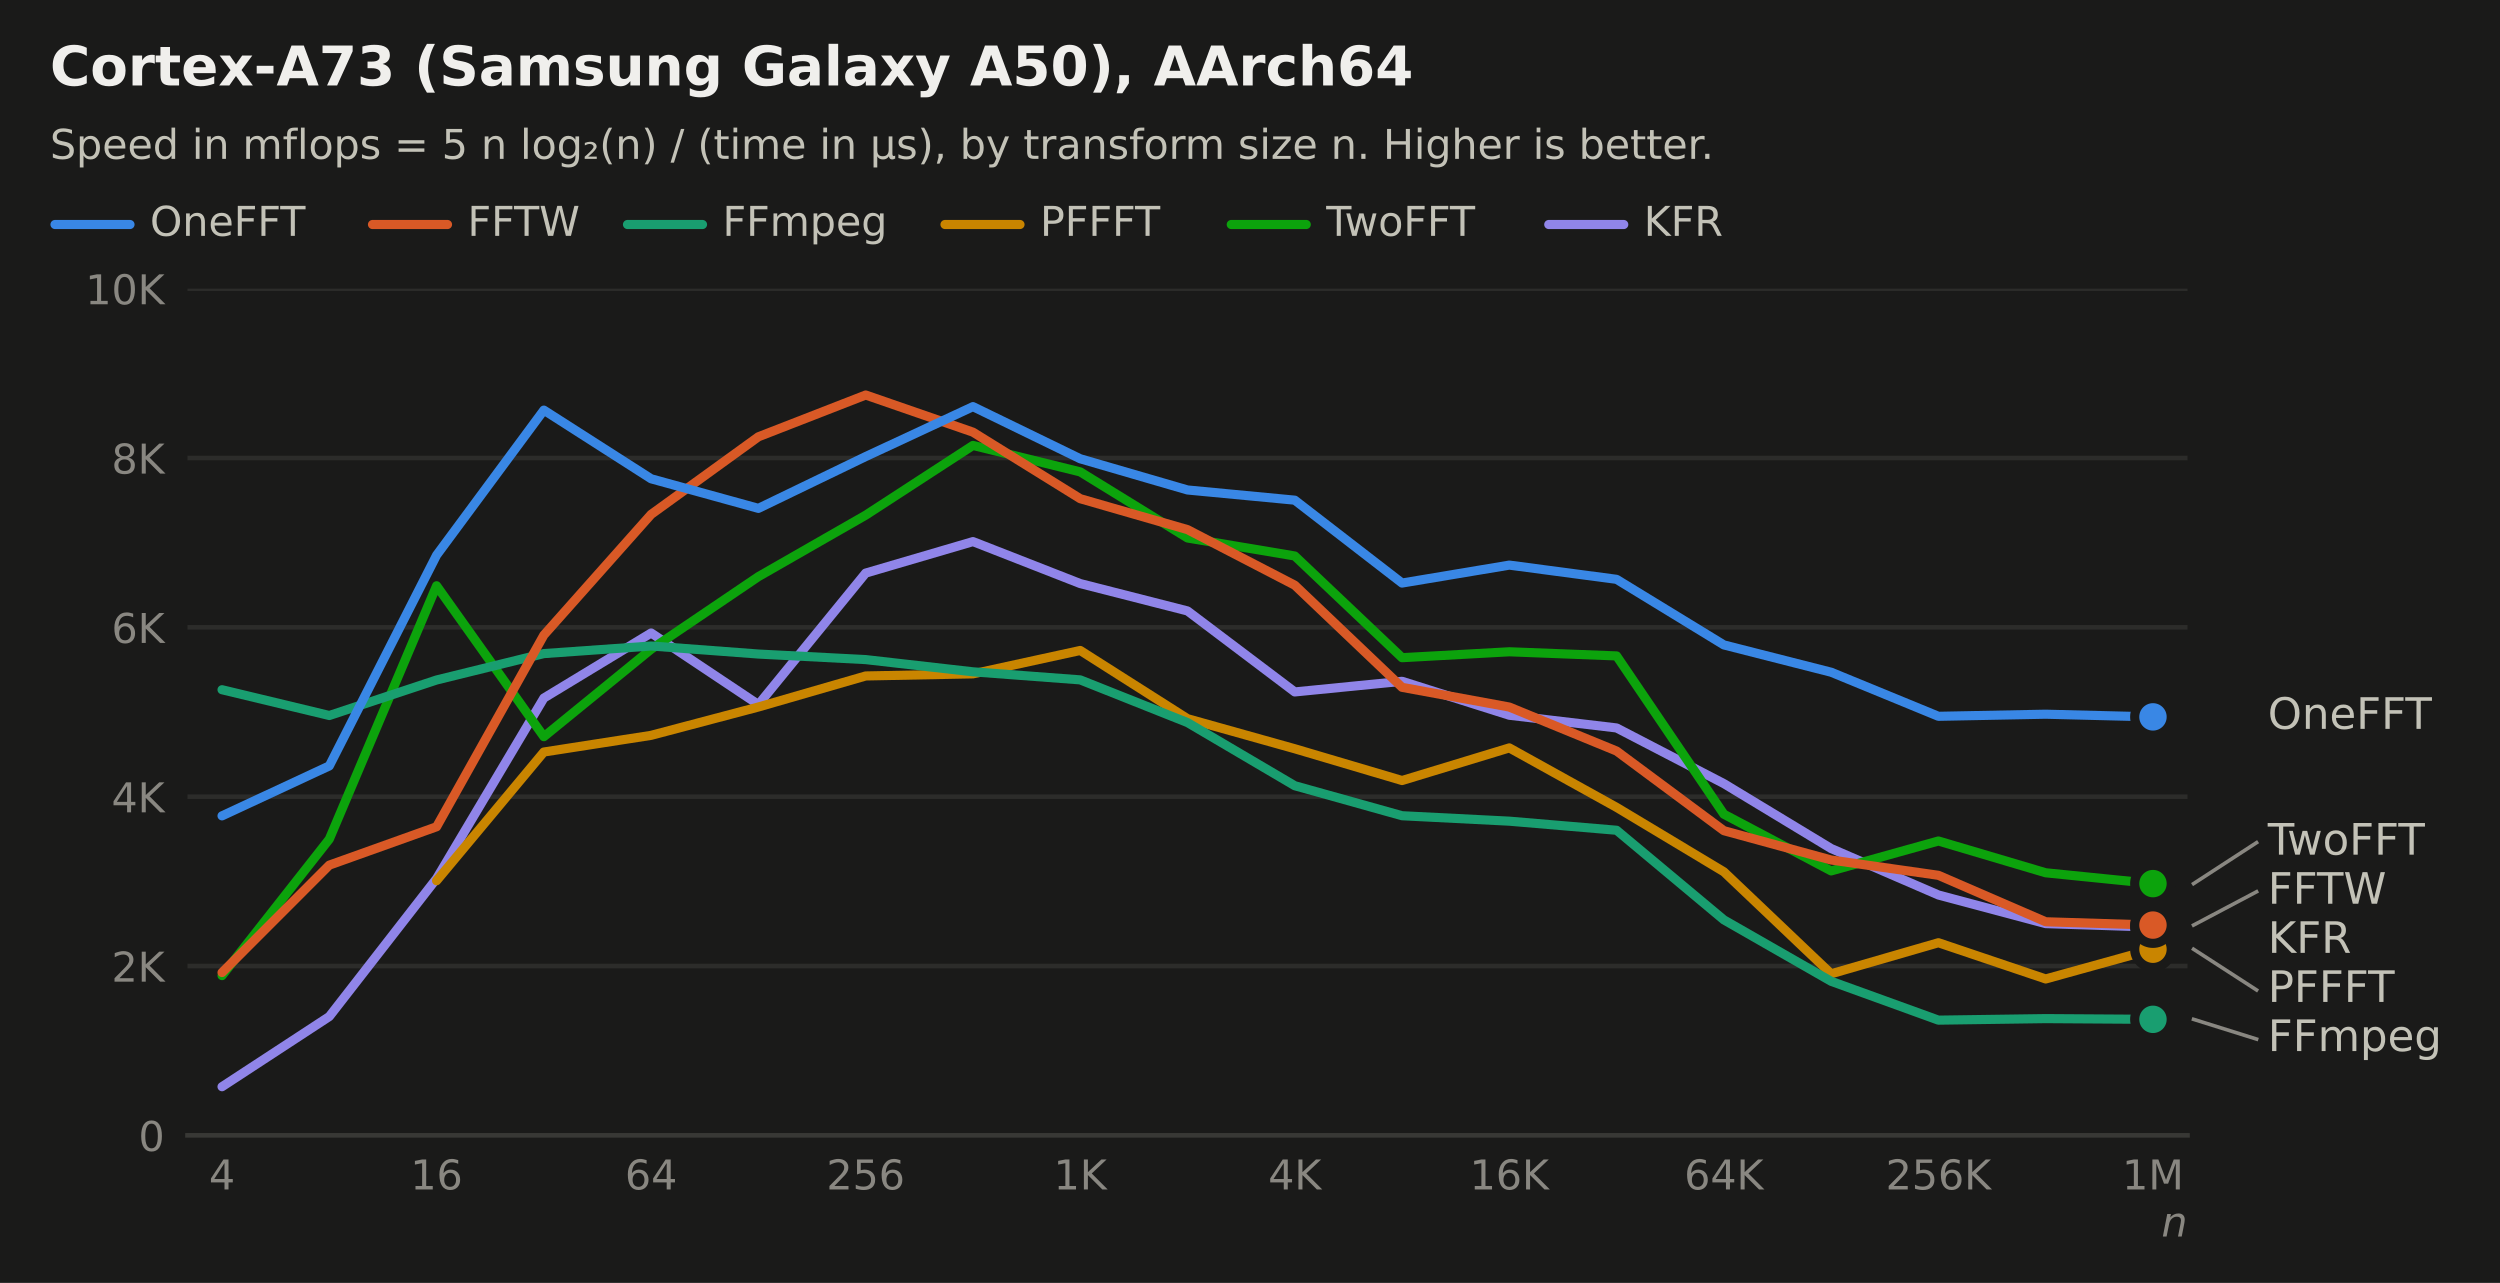
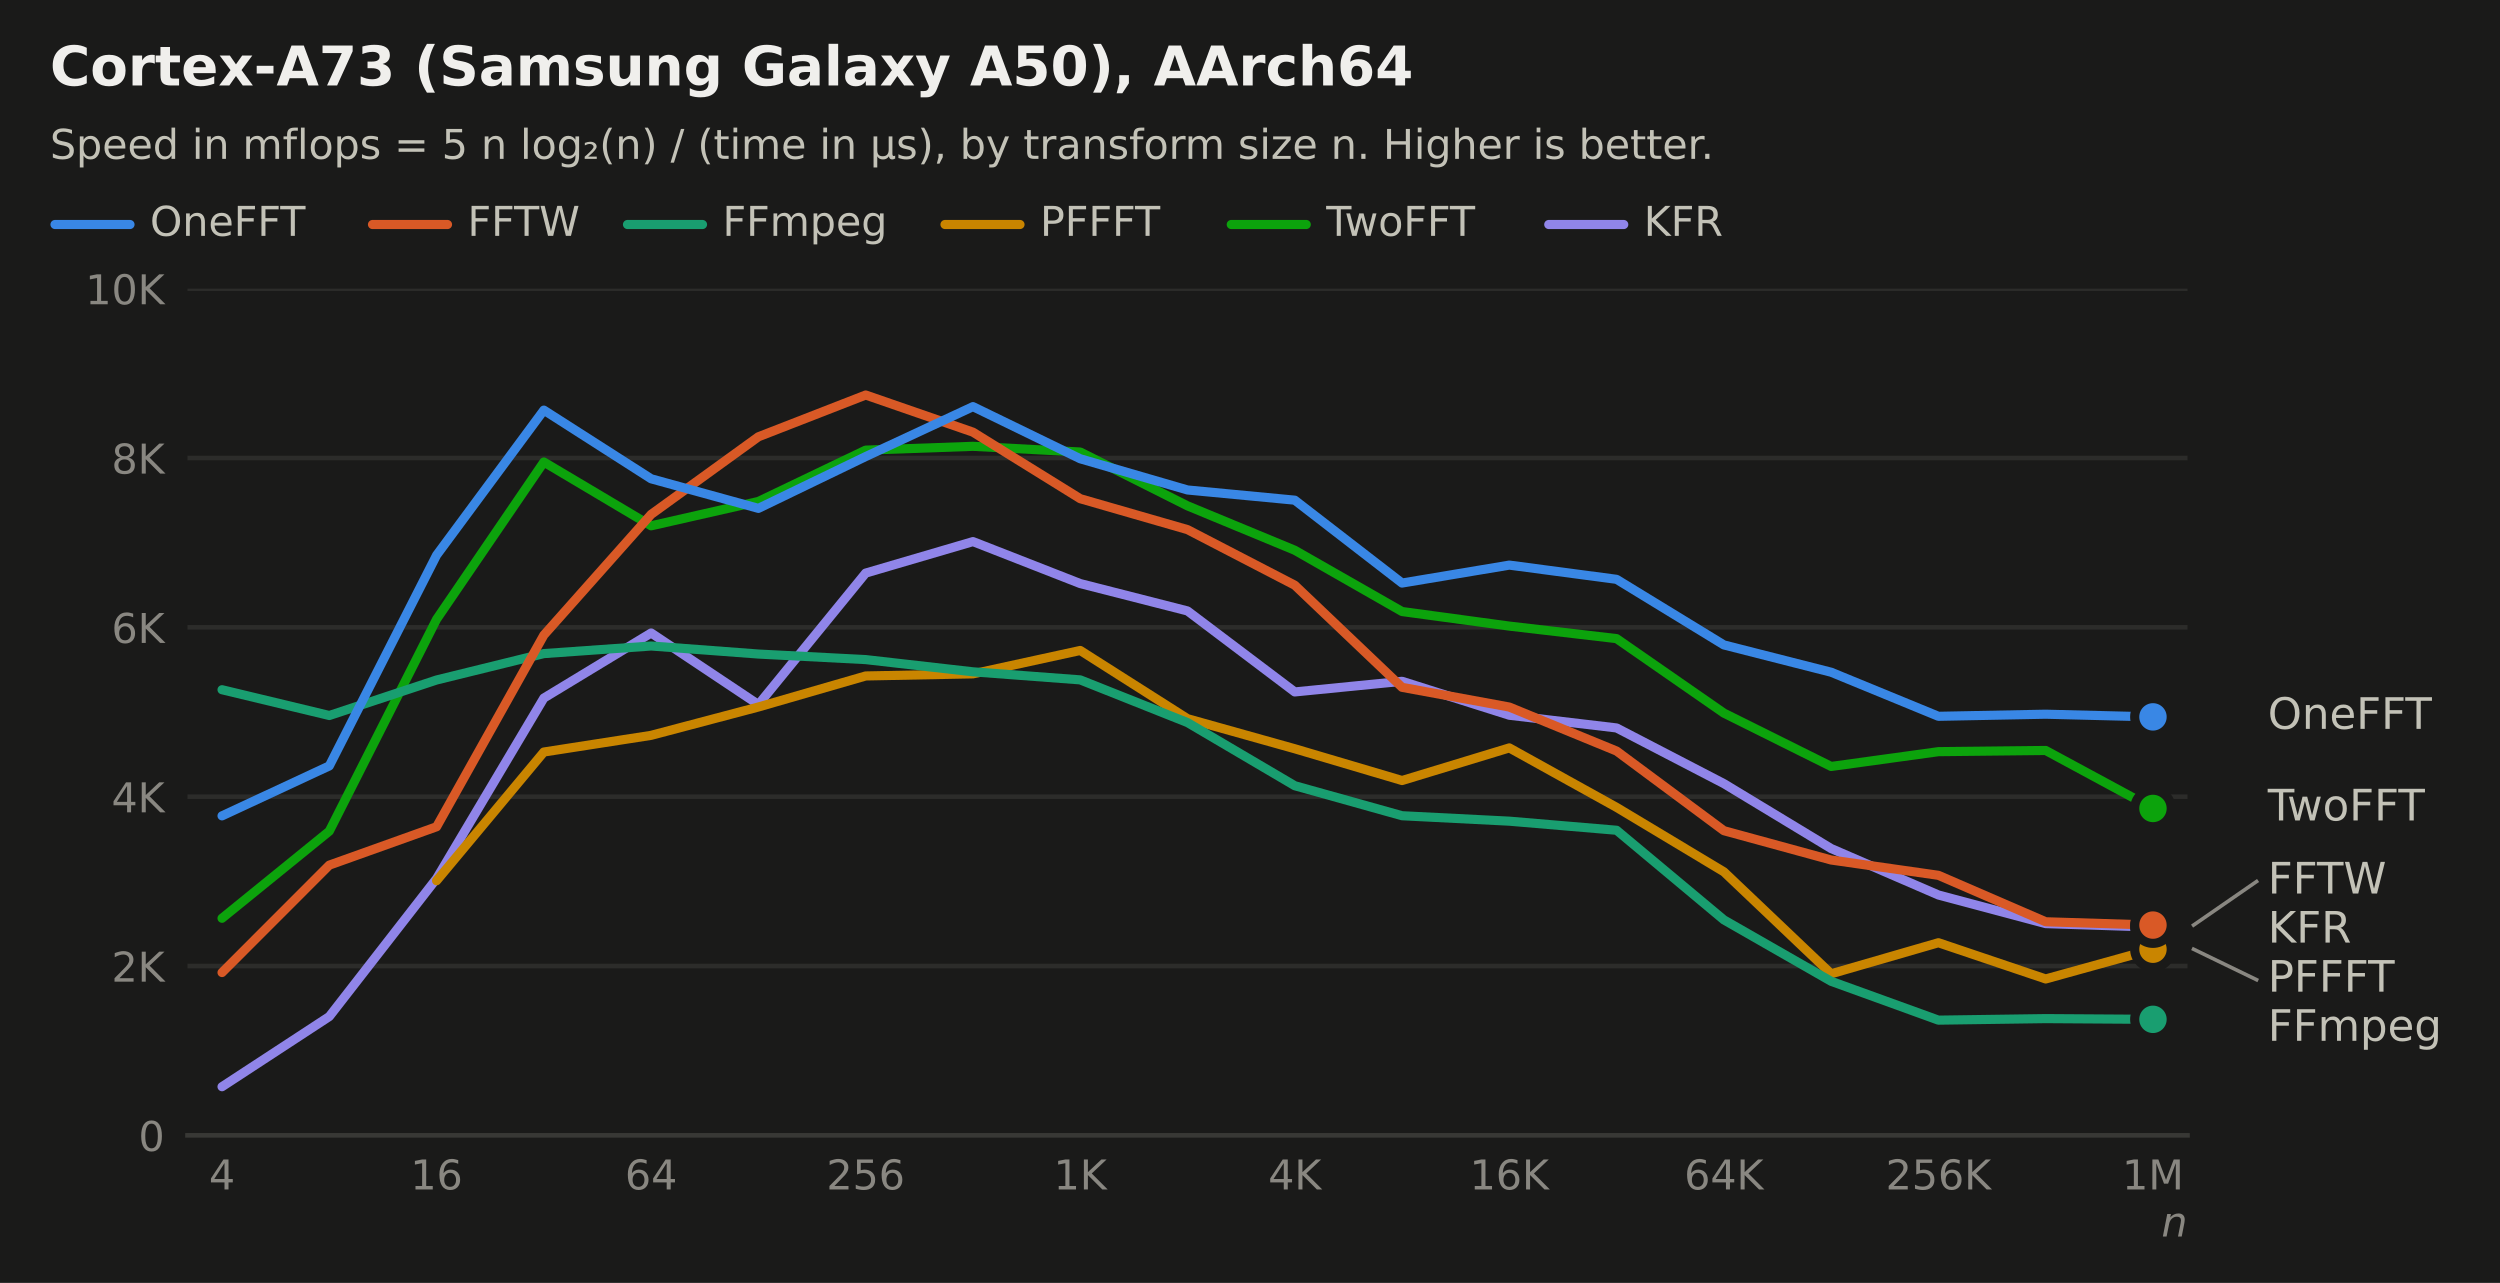
<svg xmlns="http://www.w3.org/2000/svg" xmlns:xlink="http://www.w3.org/1999/xlink" width="547.2pt" height="280.8pt" viewBox="0 0 547.2 280.8" version="1.1">
  <defs>
    <style type="text/css">*{stroke-linejoin: round; stroke-linecap: butt}</style>
  </defs>
  <g id="figure_1">
    <g id="patch_1">
      <path d="M 0 280.8  L 547.2 280.8  L 547.2 0  L 0 0  z " style="fill: #1a1a19" />
    </g>
    <g id="axes_1">
      <g id="patch_2">
        <path d="M 41.04 248.508  L 478.8 248.508  L 478.8 63.18  L 41.04 63.18  z " style="fill: #1a1a19" />
      </g>
      <g id="matplotlib.axis_1">
        <g id="xtick_1">
          <g id="line2d_1" />
          <g id="text_1">
            <text style="font-size: 9px; font-family: system-ui, -apple-system, 'Segoe UI', 'DejaVu Sans', sans-serif; text-anchor: middle; fill: #898781" x="48.599" y="260.347" transform="rotate(-0 48.59891 260.3466)">4</text>
          </g>
        </g>
        <g id="xtick_2">
          <g id="line2d_2" />
          <g id="text_2">
            <text style="font-size: 9px; font-family: system-ui, -apple-system, 'Segoe UI', 'DejaVu Sans', sans-serif; text-anchor: middle; fill: #898781" x="95.559" y="260.347" transform="rotate(-0 95.55915 260.3466)">16</text>
          </g>
        </g>
        <g id="xtick_3">
          <g id="line2d_3" />
          <g id="text_3">
            <text style="font-size: 9px; font-family: system-ui, -apple-system, 'Segoe UI', 'DejaVu Sans', sans-serif; text-anchor: middle; fill: #898781" x="142.519" y="260.347" transform="rotate(-0 142.5194 260.3466)">64</text>
          </g>
        </g>
        <g id="xtick_4">
          <g id="line2d_4" />
          <g id="text_4">
            <text style="font-size: 9px; font-family: system-ui, -apple-system, 'Segoe UI', 'DejaVu Sans', sans-serif; text-anchor: middle; fill: #898781" x="189.48" y="260.347" transform="rotate(-0 189.4796 260.3466)">256</text>
          </g>
        </g>
        <g id="xtick_5">
          <g id="line2d_5" />
          <g id="text_5">
            <text style="font-size: 9px; font-family: system-ui, -apple-system, 'Segoe UI', 'DejaVu Sans', sans-serif; text-anchor: middle; fill: #898781" x="236.44" y="260.347" transform="rotate(-0 236.4399 260.3466)">1K</text>
          </g>
        </g>
        <g id="xtick_6">
          <g id="line2d_6" />
          <g id="text_6">
            <text style="font-size: 9px; font-family: system-ui, -apple-system, 'Segoe UI', 'DejaVu Sans', sans-serif; text-anchor: middle; fill: #898781" x="283.4" y="260.347" transform="rotate(-0 283.4001 260.3466)">4K</text>
          </g>
        </g>
        <g id="xtick_7">
          <g id="line2d_7" />
          <g id="text_7">
            <text style="font-size: 9px; font-family: system-ui, -apple-system, 'Segoe UI', 'DejaVu Sans', sans-serif; text-anchor: middle; fill: #898781" x="330.36" y="260.347" transform="rotate(-0 330.3604 260.3466)">16K</text>
          </g>
        </g>
        <g id="xtick_8">
          <g id="line2d_8" />
          <g id="text_8">
            <text style="font-size: 9px; font-family: system-ui, -apple-system, 'Segoe UI', 'DejaVu Sans', sans-serif; text-anchor: middle; fill: #898781" x="377.321" y="260.347" transform="rotate(-0 377.3206 260.3466)">64K</text>
          </g>
        </g>
        <g id="xtick_9">
          <g id="line2d_9" />
          <g id="text_9">
            <text style="font-size: 9px; font-family: system-ui, -apple-system, 'Segoe UI', 'DejaVu Sans', sans-serif; text-anchor: middle; fill: #898781" x="424.281" y="260.347" transform="rotate(-0 424.2808 260.3466)">256K</text>
          </g>
        </g>
        <g id="xtick_10">
          <g id="line2d_10" />
          <g id="text_10">
            <text style="font-size: 9px; font-family: system-ui, -apple-system, 'Segoe UI', 'DejaVu Sans', sans-serif; text-anchor: middle; fill: #898781" x="471.241" y="260.347" transform="rotate(-0 471.2411 260.3466)">1M</text>
          </g>
        </g>
      </g>
      <g id="matplotlib.axis_2">
        <g id="ytick_1">
          <g id="line2d_11">
            <path d="M 41.04 248.508  L 478.8 248.508  " clip-path="url(#p783c82a42f)" style="fill: none; stroke: #2c2c2a; stroke-linecap: square" />
          </g>
          <g id="line2d_12" />
          <g id="text_11">
            <text style="font-size: 9px; font-family: system-ui, -apple-system, 'Segoe UI', 'DejaVu Sans', sans-serif; text-anchor: end; fill: #898781" x="36.04" y="251.927" transform="rotate(-0 36.04 251.9273)">0</text>
          </g>
        </g>
        <g id="ytick_2">
          <g id="line2d_13">
            <path d="M 41.04 211.442  L 478.8 211.442  " clip-path="url(#p783c82a42f)" style="fill: none; stroke: #2c2c2a; stroke-linecap: square" />
          </g>
          <g id="line2d_14" />
          <g id="text_12">
            <text style="font-size: 9px; font-family: system-ui, -apple-system, 'Segoe UI', 'DejaVu Sans', sans-serif; text-anchor: end; fill: #898781" x="36.04" y="214.862" transform="rotate(-0 36.04 214.8617)">2K</text>
          </g>
        </g>
        <g id="ytick_3">
          <g id="line2d_15">
            <path d="M 41.04 174.377  L 478.8 174.377  " clip-path="url(#p783c82a42f)" style="fill: none; stroke: #2c2c2a; stroke-linecap: square" />
          </g>
          <g id="line2d_16" />
          <g id="text_13">
            <text style="font-size: 9px; font-family: system-ui, -apple-system, 'Segoe UI', 'DejaVu Sans', sans-serif; text-anchor: end; fill: #898781" x="36.04" y="177.796" transform="rotate(-0 36.04 177.7961)">4K</text>
          </g>
        </g>
        <g id="ytick_4">
          <g id="line2d_17">
            <path d="M 41.04 137.311  L 478.8 137.311  " clip-path="url(#p783c82a42f)" style="fill: none; stroke: #2c2c2a; stroke-linecap: square" />
          </g>
          <g id="line2d_18" />
          <g id="text_14">
            <text style="font-size: 9px; font-family: system-ui, -apple-system, 'Segoe UI', 'DejaVu Sans', sans-serif; text-anchor: end; fill: #898781" x="36.04" y="140.73" transform="rotate(-0 36.04 140.7305)">6K</text>
          </g>
        </g>
        <g id="ytick_5">
          <g id="line2d_19">
            <path d="M 41.04 100.246  L 478.8 100.246  " clip-path="url(#p783c82a42f)" style="fill: none; stroke: #2c2c2a; stroke-linecap: square" />
          </g>
          <g id="line2d_20" />
          <g id="text_15">
            <text style="font-size: 9px; font-family: system-ui, -apple-system, 'Segoe UI', 'DejaVu Sans', sans-serif; text-anchor: end; fill: #898781" x="36.04" y="103.665" transform="rotate(-0 36.04 103.6649)">8K</text>
          </g>
        </g>
        <g id="ytick_6">
          <g id="line2d_21">
            <path d="M 41.04 63.18  L 478.8 63.18  " clip-path="url(#p783c82a42f)" style="fill: none; stroke: #2c2c2a; stroke-linecap: square" />
          </g>
          <g id="line2d_22" />
          <g id="text_16">
            <text style="font-size: 9px; font-family: system-ui, -apple-system, 'Segoe UI', 'DejaVu Sans', sans-serif; text-anchor: end; fill: #898781" x="36.04" y="66.599" transform="rotate(-0 36.04 66.5993)">10K</text>
          </g>
        </g>
      </g>
      <g id="line2d_23">
-         <path d="M 480.129 223.112  L 493.916 227.435  " style="fill: none; stroke: #898781; stroke-width: 0.8; stroke-linecap: square" />
+         <path d="M 480.129 207.765  L 493.916 214.445  " style="fill: none; stroke: #898781; stroke-width: 0.8; stroke-linecap: square" />
      </g>
      <g id="line2d_24">
-         <path d="M 480.129 207.765  L 493.916 216.686  " style="fill: none; stroke: #898781; stroke-width: 0.8; stroke-linecap: square" />
+         <path d="M 480.129 202.482  L 493.916 192.946  " style="fill: none; stroke: #898781; stroke-width: 0.8; stroke-linecap: square" />
      </g>
      <g id="line2d_25">
-         <path d="M 480.129 202.482  L 493.916 195.188  " style="fill: none; stroke: #898781; stroke-width: 0.8; stroke-linecap: square" />
+         <path d="M 48.599 237.857  L 72.079 222.497  L 95.559 192.295  L 119.039 152.793  L 142.519 138.548  L 166 154.213  L 189.48 125.437  L 212.96 118.544  L 236.44 127.732  L 259.92 133.724  L 283.4 151.451  L 306.88 149.125  L 330.36 156.551  L 353.84 159.335  L 377.321 171.516  L 400.801 185.729  L 424.281 195.896  L 447.761 202.16  L 471.241 202.921  " clip-path="url(#p783c82a42f)" style="fill: none; stroke: #9085e9; stroke-width: 2; stroke-linecap: round" />
      </g>
      <g id="line2d_26">
-         <path d="M 480.129 193.405  L 493.916 184.439  " style="fill: none; stroke: #898781; stroke-width: 0.8; stroke-linecap: square" />
+         <path d="M 48.599 200.988  L 72.079 181.923  L 95.559 135.546  L 119.039 101.13  L 142.519 115.089  L 166 109.76  L 189.48 98.523  L 212.96 97.69  L 236.44 98.939  L 259.92 110.721  L 283.4 120.44  L 306.88 133.851  L 330.36 137.041  L 353.84 139.783  L 377.321 156.082  L 400.801 167.763  L 424.281 164.523  L 447.761 164.263  L 471.241 176.954  " clip-path="url(#p783c82a42f)" style="fill: none; stroke: #0ca30c; stroke-width: 2; stroke-linecap: round" />
      </g>
      <g id="line2d_27">
-         <path d="M 48.599 237.857  L 72.079 222.497  L 95.559 192.295  L 119.039 152.793  L 142.519 138.548  L 166 154.213  L 189.48 125.437  L 212.96 118.544  L 236.44 127.732  L 259.92 133.724  L 283.4 151.451  L 306.88 149.125  L 330.36 156.551  L 353.84 159.335  L 377.321 171.516  L 400.801 185.729  L 424.281 195.896  L 447.761 202.16  L 471.241 202.921  " clip-path="url(#p783c82a42f)" style="fill: none; stroke: #9085e9; stroke-width: 2; stroke-linecap: round" />
+         <path d="M 95.559 192.77  L 119.039 164.602  L 142.519 160.951  L 166 154.745  L 189.48 147.954  L 212.96 147.492  L 236.44 142.375  L 259.92 157.306  L 283.4 163.887  L 306.88 170.843  L 330.36 163.7  L 353.84 176.72  L 377.321 190.821  L 400.801 213.144  L 424.281 206.343  L 447.761 214.275  L 471.241 207.765  " clip-path="url(#p783c82a42f)" style="fill: none; stroke: #c98500; stroke-width: 2; stroke-linecap: round" />
      </g>
      <g id="line2d_28">
-         <path d="M 48.599 213.54  L 72.079 183.67  L 95.559 128.214  L 119.039 161.243  L 142.519 142.1  L 166 126.212  L 189.48 112.76  L 212.96 97.493  L 236.44 103.286  L 259.92 117.754  L 283.4 121.696  L 306.88 143.955  L 330.36 142.662  L 353.84 143.569  L 377.321 178.213  L 400.801 190.623  L 424.281 184.077  L 447.761 191.034  L 471.241 193.405  " clip-path="url(#p783c82a42f)" style="fill: none; stroke: #0ca30c; stroke-width: 2; stroke-linecap: round" />
+         <path d="M 48.599 150.967  L 72.079 156.61  L 95.559 148.836  L 119.039 143.058  L 142.519 141.395  L 166 143.157  L 189.48 144.373  L 212.96 147.048  L 236.44 148.812  L 259.92 158.157  L 283.4 171.98  L 306.88 178.548  L 330.36 179.738  L 353.84 181.728  L 377.321 201.341  L 400.801 214.787  L 424.281 223.29  L 447.761 222.954  L 471.241 223.112  " clip-path="url(#p783c82a42f)" style="fill: none; stroke: #199e70; stroke-width: 2; stroke-linecap: round" />
      </g>
      <g id="line2d_29">
-         <path d="M 95.559 192.77  L 119.039 164.602  L 142.519 160.951  L 166 154.745  L 189.48 147.954  L 212.96 147.492  L 236.44 142.375  L 259.92 157.306  L 283.4 163.887  L 306.88 170.843  L 330.36 163.7  L 353.84 176.72  L 377.321 190.821  L 400.801 213.144  L 424.281 206.343  L 447.761 214.275  L 471.241 207.765  " clip-path="url(#p783c82a42f)" style="fill: none; stroke: #c98500; stroke-width: 2; stroke-linecap: round" />
-       </g>
-       <g id="line2d_30">
-         <path d="M 48.599 150.967  L 72.079 156.61  L 95.559 148.836  L 119.039 143.058  L 142.519 141.395  L 166 143.157  L 189.48 144.373  L 212.96 147.048  L 236.44 148.812  L 259.92 158.157  L 283.4 171.98  L 306.88 178.548  L 330.36 179.738  L 353.84 181.728  L 377.321 201.341  L 400.801 214.787  L 424.281 223.29  L 447.761 222.954  L 471.241 223.112  " clip-path="url(#p783c82a42f)" style="fill: none; stroke: #199e70; stroke-width: 2; stroke-linecap: round" />
-       </g>
-       <g id="line2d_31">
        <path d="M 48.599 212.868  L 72.079 189.361  L 95.559 180.962  L 119.039 139.008  L 142.519 112.591  L 166 95.604  L 189.48 86.459  L 212.96 94.591  L 236.44 109.153  L 259.92 115.923  L 283.4 128.089  L 306.88 150.442  L 330.36 154.761  L 353.84 164.39  L 377.321 181.819  L 400.801 188.237  L 424.281 191.589  L 447.761 201.758  L 471.241 202.482  " clip-path="url(#p783c82a42f)" style="fill: none; stroke: #d95926; stroke-width: 2; stroke-linecap: round" />
      </g>
      <g id="patch_3">
        <path d="M 41.04 248.508  L 478.8 248.508  " style="fill: none; stroke: #383835; stroke-linejoin: miter; stroke-linecap: square" />
      </g>
-       <g id="line2d_32">
+       <g id="line2d_30">
        <path d="M 48.599 178.573  L 72.079 167.638  L 95.559 121.517  L 119.039 89.769  L 142.519 104.796  L 166 111.273  L 189.48 99.932  L 212.96 89.003  L 236.44 100.415  L 259.92 107.245  L 283.4 109.478  L 306.88 127.617  L 330.36 123.691  L 353.84 126.805  L 377.321 141.161  L 400.801 147.137  L 424.281 156.785  L 447.761 156.325  L 471.241 156.911  " clip-path="url(#p783c82a42f)" style="fill: none; stroke: #3987e5; stroke-width: 2; stroke-linecap: round" />
      </g>
      <g id="text_17">
-         <text style="font-size: 9.5px; font-family: system-ui, -apple-system, 'Segoe UI', 'DejaVu Sans', sans-serif; text-anchor: start; fill: #c3c2b7" x="496.374" y="230.057" transform="rotate(-0 496.374 230.0566)">FFmpeg</text>
+         <text style="font-size: 9.5px; font-family: system-ui, -apple-system, 'Segoe UI', 'DejaVu Sans', sans-serif; text-anchor: start; fill: #c3c2b7" x="496.374" y="227.815" transform="rotate(-0 496.374 227.815)">FFmpeg</text>
      </g>
      <g id="text_18">
-         <text style="font-size: 9.5px; font-family: system-ui, -apple-system, 'Segoe UI', 'DejaVu Sans', sans-serif; text-anchor: start; fill: #c3c2b7" x="496.374" y="219.308" transform="rotate(-0 496.374 219.3075)">PFFFT</text>
+         <text style="font-size: 9.5px; font-family: system-ui, -apple-system, 'Segoe UI', 'DejaVu Sans', sans-serif; text-anchor: start; fill: #c3c2b7" x="496.374" y="217.066" transform="rotate(-0 496.374 217.0659)">PFFFT</text>
      </g>
      <g id="text_19">
-         <text style="font-size: 9.5px; font-family: system-ui, -apple-system, 'Segoe UI', 'DejaVu Sans', sans-serif; text-anchor: start; fill: #c3c2b7" x="496.374" y="208.559" transform="rotate(-0 496.374 208.5585)">KFR</text>
+         <text style="font-size: 9.5px; font-family: system-ui, -apple-system, 'Segoe UI', 'DejaVu Sans', sans-serif; text-anchor: start; fill: #c3c2b7" x="496.374" y="206.317" transform="rotate(-0 496.374 206.3169)">KFR</text>
      </g>
      <g id="text_20">
-         <text style="font-size: 9.5px; font-family: system-ui, -apple-system, 'Segoe UI', 'DejaVu Sans', sans-serif; text-anchor: start; fill: #c3c2b7" x="496.374" y="197.809" transform="rotate(-0 496.374 197.8095)">FFTW</text>
+         <text style="font-size: 9.5px; font-family: system-ui, -apple-system, 'Segoe UI', 'DejaVu Sans', sans-serif; text-anchor: start; fill: #c3c2b7" x="496.374" y="195.568" transform="rotate(-0 496.374 195.5679)">FFTW</text>
      </g>
      <g id="text_21">
-         <text style="font-size: 9.5px; font-family: system-ui, -apple-system, 'Segoe UI', 'DejaVu Sans', sans-serif; text-anchor: start; fill: #c3c2b7" x="496.374" y="187.06" transform="rotate(-0 496.374 187.0605)">TwoFFT</text>
+         <text style="font-size: 9.5px; font-family: system-ui, -apple-system, 'Segoe UI', 'DejaVu Sans', sans-serif; text-anchor: start; fill: #c3c2b7" x="496.374" y="179.575" transform="rotate(-0 496.374 179.5754)">TwoFFT</text>
      </g>
      <g id="text_22">
        <text style="font-size: 9.5px; font-family: system-ui, -apple-system, 'Segoe UI', 'DejaVu Sans', sans-serif; text-anchor: start; fill: #c3c2b7" x="496.374" y="159.533" transform="rotate(-0 496.374 159.5325)">OneFFT</text>
      </g>
+       <g id="line2d_31">
+         <path d="M 471.241 202.921  " style="fill: none; stroke: #1f77b4; stroke-width: 1.5; stroke-linecap: square" />
+         <defs>
+           <path id="med9186f625" d="M 0 4  C 1.061 4 2.078 3.579 2.828 2.828  C 3.579 2.078 4 1.061 4 0  C 4 -1.061 3.579 -2.078 2.828 -2.828  C 2.078 -3.579 1.061 -4 0 -4  C -1.061 -4 -2.078 -3.579 -2.828 -2.828  C -3.579 -2.078 -4 -1.061 -4 0  C -4 1.061 -3.579 2.078 -2.828 2.828  C -2.078 3.579 -1.061 4 0 4  z " style="stroke: #1a1a19; stroke-width: 2" />
+         </defs>
+         <g>
+           <use xlink:href="#med9186f625" x="471.241" y="202.921" style="fill: #9085e9; stroke: #1a1a19; stroke-width: 2" />
+         </g>
+       </g>
+       <g id="line2d_32">
+         <path d="M 471.241 176.954  " style="fill: none; stroke: #ff7f0e; stroke-width: 1.5; stroke-linecap: square" />
+         <defs>
+           <path id="ma98b544343" d="M 0 4  C 1.061 4 2.078 3.579 2.828 2.828  C 3.579 2.078 4 1.061 4 0  C 4 -1.061 3.579 -2.078 2.828 -2.828  C 2.078 -3.579 1.061 -4 0 -4  C -1.061 -4 -2.078 -3.579 -2.828 -2.828  C -3.579 -2.078 -4 -1.061 -4 0  C -4 1.061 -3.579 2.078 -2.828 2.828  C -2.078 3.579 -1.061 4 0 4  z " style="stroke: #1a1a19; stroke-width: 2" />
+         </defs>
+         <g>
+           <use xlink:href="#ma98b544343" x="471.241" y="176.954" style="fill: #0ca30c; stroke: #1a1a19; stroke-width: 2" />
+         </g>
+       </g>
      <g id="line2d_33">
-         <path d="M 471.241 202.921  " style="fill: none; stroke: #1f77b4; stroke-width: 1.5; stroke-linecap: square" />
-         <defs>
-           <path id="med9186f625" d="M 0 4  C 1.061 4 2.078 3.579 2.828 2.828  C 3.579 2.078 4 1.061 4 0  C 4 -1.061 3.579 -2.078 2.828 -2.828  C 2.078 -3.579 1.061 -4 0 -4  C -1.061 -4 -2.078 -3.579 -2.828 -2.828  C -3.579 -2.078 -4 -1.061 -4 0  C -4 1.061 -3.579 2.078 -2.828 2.828  C -2.078 3.579 -1.061 4 0 4  z " style="stroke: #1a1a19; stroke-width: 2" />
-         </defs>
-         <g>
-           <use xlink:href="#med9186f625" x="471.241" y="202.921" style="fill: #9085e9; stroke: #1a1a19; stroke-width: 2" />
+         <path d="M 471.241 207.765  " style="fill: none; stroke: #2ca02c; stroke-width: 1.5; stroke-linecap: square" />
+         <defs>
+           <path id="m105a9bd5ef" d="M 0 4  C 1.061 4 2.078 3.579 2.828 2.828  C 3.579 2.078 4 1.061 4 0  C 4 -1.061 3.579 -2.078 2.828 -2.828  C 2.078 -3.579 1.061 -4 0 -4  C -1.061 -4 -2.078 -3.579 -2.828 -2.828  C -3.579 -2.078 -4 -1.061 -4 0  C -4 1.061 -3.579 2.078 -2.828 2.828  C -2.078 3.579 -1.061 4 0 4  z " style="stroke: #1a1a19; stroke-width: 2" />
+         </defs>
+         <g>
+           <use xlink:href="#m105a9bd5ef" x="471.241" y="207.765" style="fill: #c98500; stroke: #1a1a19; stroke-width: 2" />
        </g>
      </g>
      <g id="line2d_34">
-         <path d="M 471.241 193.405  " style="fill: none; stroke: #ff7f0e; stroke-width: 1.5; stroke-linecap: square" />
-         <defs>
-           <path id="ma98b544343" d="M 0 4  C 1.061 4 2.078 3.579 2.828 2.828  C 3.579 2.078 4 1.061 4 0  C 4 -1.061 3.579 -2.078 2.828 -2.828  C 2.078 -3.579 1.061 -4 0 -4  C -1.061 -4 -2.078 -3.579 -2.828 -2.828  C -3.579 -2.078 -4 -1.061 -4 0  C -4 1.061 -3.579 2.078 -2.828 2.828  C -2.078 3.579 -1.061 4 0 4  z " style="stroke: #1a1a19; stroke-width: 2" />
-         </defs>
-         <g>
-           <use xlink:href="#ma98b544343" x="471.241" y="193.405" style="fill: #0ca30c; stroke: #1a1a19; stroke-width: 2" />
+         <path d="M 471.241 223.112  " style="fill: none; stroke: #d62728; stroke-width: 1.5; stroke-linecap: square" />
+         <defs>
+           <path id="m14bd4e39dd" d="M 0 4  C 1.061 4 2.078 3.579 2.828 2.828  C 3.579 2.078 4 1.061 4 0  C 4 -1.061 3.579 -2.078 2.828 -2.828  C 2.078 -3.579 1.061 -4 0 -4  C -1.061 -4 -2.078 -3.579 -2.828 -2.828  C -3.579 -2.078 -4 -1.061 -4 0  C -4 1.061 -3.579 2.078 -2.828 2.828  C -2.078 3.579 -1.061 4 0 4  z " style="stroke: #1a1a19; stroke-width: 2" />
+         </defs>
+         <g>
+           <use xlink:href="#m14bd4e39dd" x="471.241" y="223.112" style="fill: #199e70; stroke: #1a1a19; stroke-width: 2" />
        </g>
      </g>
      <g id="line2d_35">
-         <path d="M 471.241 207.765  " style="fill: none; stroke: #2ca02c; stroke-width: 1.5; stroke-linecap: square" />
-         <defs>
-           <path id="m105a9bd5ef" d="M 0 4  C 1.061 4 2.078 3.579 2.828 2.828  C 3.579 2.078 4 1.061 4 0  C 4 -1.061 3.579 -2.078 2.828 -2.828  C 2.078 -3.579 1.061 -4 0 -4  C -1.061 -4 -2.078 -3.579 -2.828 -2.828  C -3.579 -2.078 -4 -1.061 -4 0  C -4 1.061 -3.579 2.078 -2.828 2.828  C -2.078 3.579 -1.061 4 0 4  z " style="stroke: #1a1a19; stroke-width: 2" />
-         </defs>
-         <g>
-           <use xlink:href="#m105a9bd5ef" x="471.241" y="207.765" style="fill: #c98500; stroke: #1a1a19; stroke-width: 2" />
+         <path d="M 471.241 202.482  " style="fill: none; stroke: #9467bd; stroke-width: 1.5; stroke-linecap: square" />
+         <defs>
+           <path id="md1f00c4909" d="M 0 4  C 1.061 4 2.078 3.579 2.828 2.828  C 3.579 2.078 4 1.061 4 0  C 4 -1.061 3.579 -2.078 2.828 -2.828  C 2.078 -3.579 1.061 -4 0 -4  C -1.061 -4 -2.078 -3.579 -2.828 -2.828  C -3.579 -2.078 -4 -1.061 -4 0  C -4 1.061 -3.579 2.078 -2.828 2.828  C -2.078 3.579 -1.061 4 0 4  z " style="stroke: #1a1a19; stroke-width: 2" />
+         </defs>
+         <g>
+           <use xlink:href="#md1f00c4909" x="471.241" y="202.482" style="fill: #d95926; stroke: #1a1a19; stroke-width: 2" />
        </g>
      </g>
      <g id="line2d_36">
-         <path d="M 471.241 223.112  " style="fill: none; stroke: #d62728; stroke-width: 1.5; stroke-linecap: square" />
-         <defs>
-           <path id="m14bd4e39dd" d="M 0 4  C 1.061 4 2.078 3.579 2.828 2.828  C 3.579 2.078 4 1.061 4 0  C 4 -1.061 3.579 -2.078 2.828 -2.828  C 2.078 -3.579 1.061 -4 0 -4  C -1.061 -4 -2.078 -3.579 -2.828 -2.828  C -3.579 -2.078 -4 -1.061 -4 0  C -4 1.061 -3.579 2.078 -2.828 2.828  C -2.078 3.579 -1.061 4 0 4  z " style="stroke: #1a1a19; stroke-width: 2" />
-         </defs>
-         <g>
-           <use xlink:href="#m14bd4e39dd" x="471.241" y="223.112" style="fill: #199e70; stroke: #1a1a19; stroke-width: 2" />
-         </g>
-       </g>
-       <g id="line2d_37">
-         <path d="M 471.241 202.482  " style="fill: none; stroke: #9467bd; stroke-width: 1.5; stroke-linecap: square" />
-         <defs>
-           <path id="md1f00c4909" d="M 0 4  C 1.061 4 2.078 3.579 2.828 2.828  C 3.579 2.078 4 1.061 4 0  C 4 -1.061 3.579 -2.078 2.828 -2.828  C 2.078 -3.579 1.061 -4 0 -4  C -1.061 -4 -2.078 -3.579 -2.828 -2.828  C -3.579 -2.078 -4 -1.061 -4 0  C -4 1.061 -3.579 2.078 -2.828 2.828  C -2.078 3.579 -1.061 4 0 4  z " style="stroke: #1a1a19; stroke-width: 2" />
-         </defs>
-         <g>
-           <use xlink:href="#md1f00c4909" x="471.241" y="202.482" style="fill: #d95926; stroke: #1a1a19; stroke-width: 2" />
-         </g>
-       </g>
-       <g id="line2d_38">
        <path d="M 471.241 156.911  " style="fill: none; stroke: #8c564b; stroke-width: 1.5; stroke-linecap: square" />
        <defs>
          <path id="m32428de690" d="M 0 4  C 1.061 4 2.078 3.579 2.828 2.828  C 3.579 2.078 4 1.061 4 0  C 4 -1.061 3.579 -2.078 2.828 -2.828  C 2.078 -3.579 1.061 -4 0 -4  C -1.061 -4 -2.078 -3.579 -2.828 -2.828  C -3.579 -2.078 -4 -1.061 -4 0  C -4 1.061 -3.579 2.078 -2.828 2.828  C -2.078 3.579 -1.061 4 0 4  z " style="stroke: #1a1a19; stroke-width: 2" />
        </defs>
        <g>
          <use xlink:href="#m32428de690" x="471.241" y="156.911" style="fill: #3987e5; stroke: #1a1a19; stroke-width: 2" />
        </g>
      </g>
    </g>
+     <g id="line2d_37">
+       <path d="M 12.038 49.14  L 28.454 49.14  " style="fill: none; stroke: #3987e5; stroke-width: 2; stroke-linecap: round" />
+     </g>
+     <g id="line2d_38">
+       <path d="M 81.533 49.14  L 97.949 49.14  " style="fill: none; stroke: #d95926; stroke-width: 2; stroke-linecap: round" />
+     </g>
    <g id="line2d_39">
-       <path d="M 12.038 49.14  L 28.454 49.14  " style="fill: none; stroke: #3987e5; stroke-width: 2; stroke-linecap: round" />
+       <path d="M 137.347 49.14  L 153.763 49.14  " style="fill: none; stroke: #199e70; stroke-width: 2; stroke-linecap: round" />
    </g>
    <g id="line2d_40">
-       <path d="M 81.533 49.14  L 97.949 49.14  " style="fill: none; stroke: #d95926; stroke-width: 2; stroke-linecap: round" />
+       <path d="M 206.842 49.14  L 223.258 49.14  " style="fill: none; stroke: #c98500; stroke-width: 2; stroke-linecap: round" />
    </g>
    <g id="line2d_41">
-       <path d="M 137.347 49.14  L 153.763 49.14  " style="fill: none; stroke: #199e70; stroke-width: 2; stroke-linecap: round" />
+       <path d="M 269.496 49.14  L 285.912 49.14  " style="fill: none; stroke: #0ca30c; stroke-width: 2; stroke-linecap: round" />
    </g>
    <g id="line2d_42">
-       <path d="M 206.842 49.14  L 223.258 49.14  " style="fill: none; stroke: #c98500; stroke-width: 2; stroke-linecap: round" />
-     </g>
-     <g id="line2d_43">
-       <path d="M 269.496 49.14  L 285.912 49.14  " style="fill: none; stroke: #0ca30c; stroke-width: 2; stroke-linecap: round" />
-     </g>
-     <g id="line2d_44">
      <path d="M 338.99 49.14  L 355.406 49.14  " style="fill: none; stroke: #9085e9; stroke-width: 2; stroke-linecap: round" />
    </g>
    <g id="text_23">
      <text style="font-weight: 700; font-size: 12px; font-family: system-ui, -apple-system, 'Segoe UI', 'DejaVu Sans', sans-serif; text-anchor: start; fill: #f0efec" x="10.944" y="18.708" transform="rotate(-0 10.944 18.70838)">Cortex-A73 (Samsung Galaxy A50), AArch64</text>
    </g>
    <g id="text_24">
      <text style="font-size: 9px; font-family: system-ui, -apple-system, 'Segoe UI', 'DejaVu Sans', sans-serif; text-anchor: start; fill: #c3c2b7" x="10.944" y="34.775" transform="rotate(-0 10.944 34.77544)">Speed in mflops = 5 n log₂(n) / (time in µs), by transform size n. Higher is better.</text>
    </g>
    <g id="text_25">
      <text style="font-size: 9px; font-family: system-ui, -apple-system, 'Segoe UI', 'DejaVu Sans', sans-serif; text-anchor: start; fill: #c3c2b7" x="32.832" y="51.623" transform="rotate(-0 32.832 51.62344)">OneFFT</text>
    </g>
    <g id="text_26">
      <text style="font-size: 9px; font-family: system-ui, -apple-system, 'Segoe UI', 'DejaVu Sans', sans-serif; text-anchor: start; fill: #c3c2b7" x="102.326" y="51.623" transform="rotate(-0 102.3264 51.62344)">FFTW</text>
    </g>
    <g id="text_27">
      <text style="font-size: 9px; font-family: system-ui, -apple-system, 'Segoe UI', 'DejaVu Sans', sans-serif; text-anchor: start; fill: #c3c2b7" x="158.141" y="51.623" transform="rotate(-0 158.1408 51.62344)">FFmpeg</text>
    </g>
    <g id="text_28">
      <text style="font-size: 9px; font-family: system-ui, -apple-system, 'Segoe UI', 'DejaVu Sans', sans-serif; text-anchor: start; fill: #c3c2b7" x="227.635" y="51.623" transform="rotate(-0 227.6352 51.62344)">PFFFT</text>
    </g>
    <g id="text_29">
      <text style="font-size: 9px; font-family: system-ui, -apple-system, 'Segoe UI', 'DejaVu Sans', sans-serif; text-anchor: start; fill: #c3c2b7" x="290.29" y="51.623" transform="rotate(-0 290.2896 51.62344)">TwoFFT</text>
    </g>
    <g id="text_30">
      <text style="font-size: 9px; font-family: system-ui, -apple-system, 'Segoe UI', 'DejaVu Sans', sans-serif; text-anchor: start; fill: #c3c2b7" x="359.784" y="51.623" transform="rotate(-0 359.784 51.62344)">KFR</text>
    </g>
    <g id="text_31">
      <text style="font-style: italic; font-size: 9px; font-family: system-ui, -apple-system, 'Segoe UI', 'DejaVu Sans', sans-serif; text-anchor: end; fill: #898781" x="478.8" y="270.647" transform="rotate(-0 478.8 270.6474)">n</text>
    </g>
  </g>
  <defs>
    <clipPath id="p783c82a42f">
      <rect x="41.04" y="63.18" width="437.76" height="185.328" />
    </clipPath>
  </defs>
</svg>
